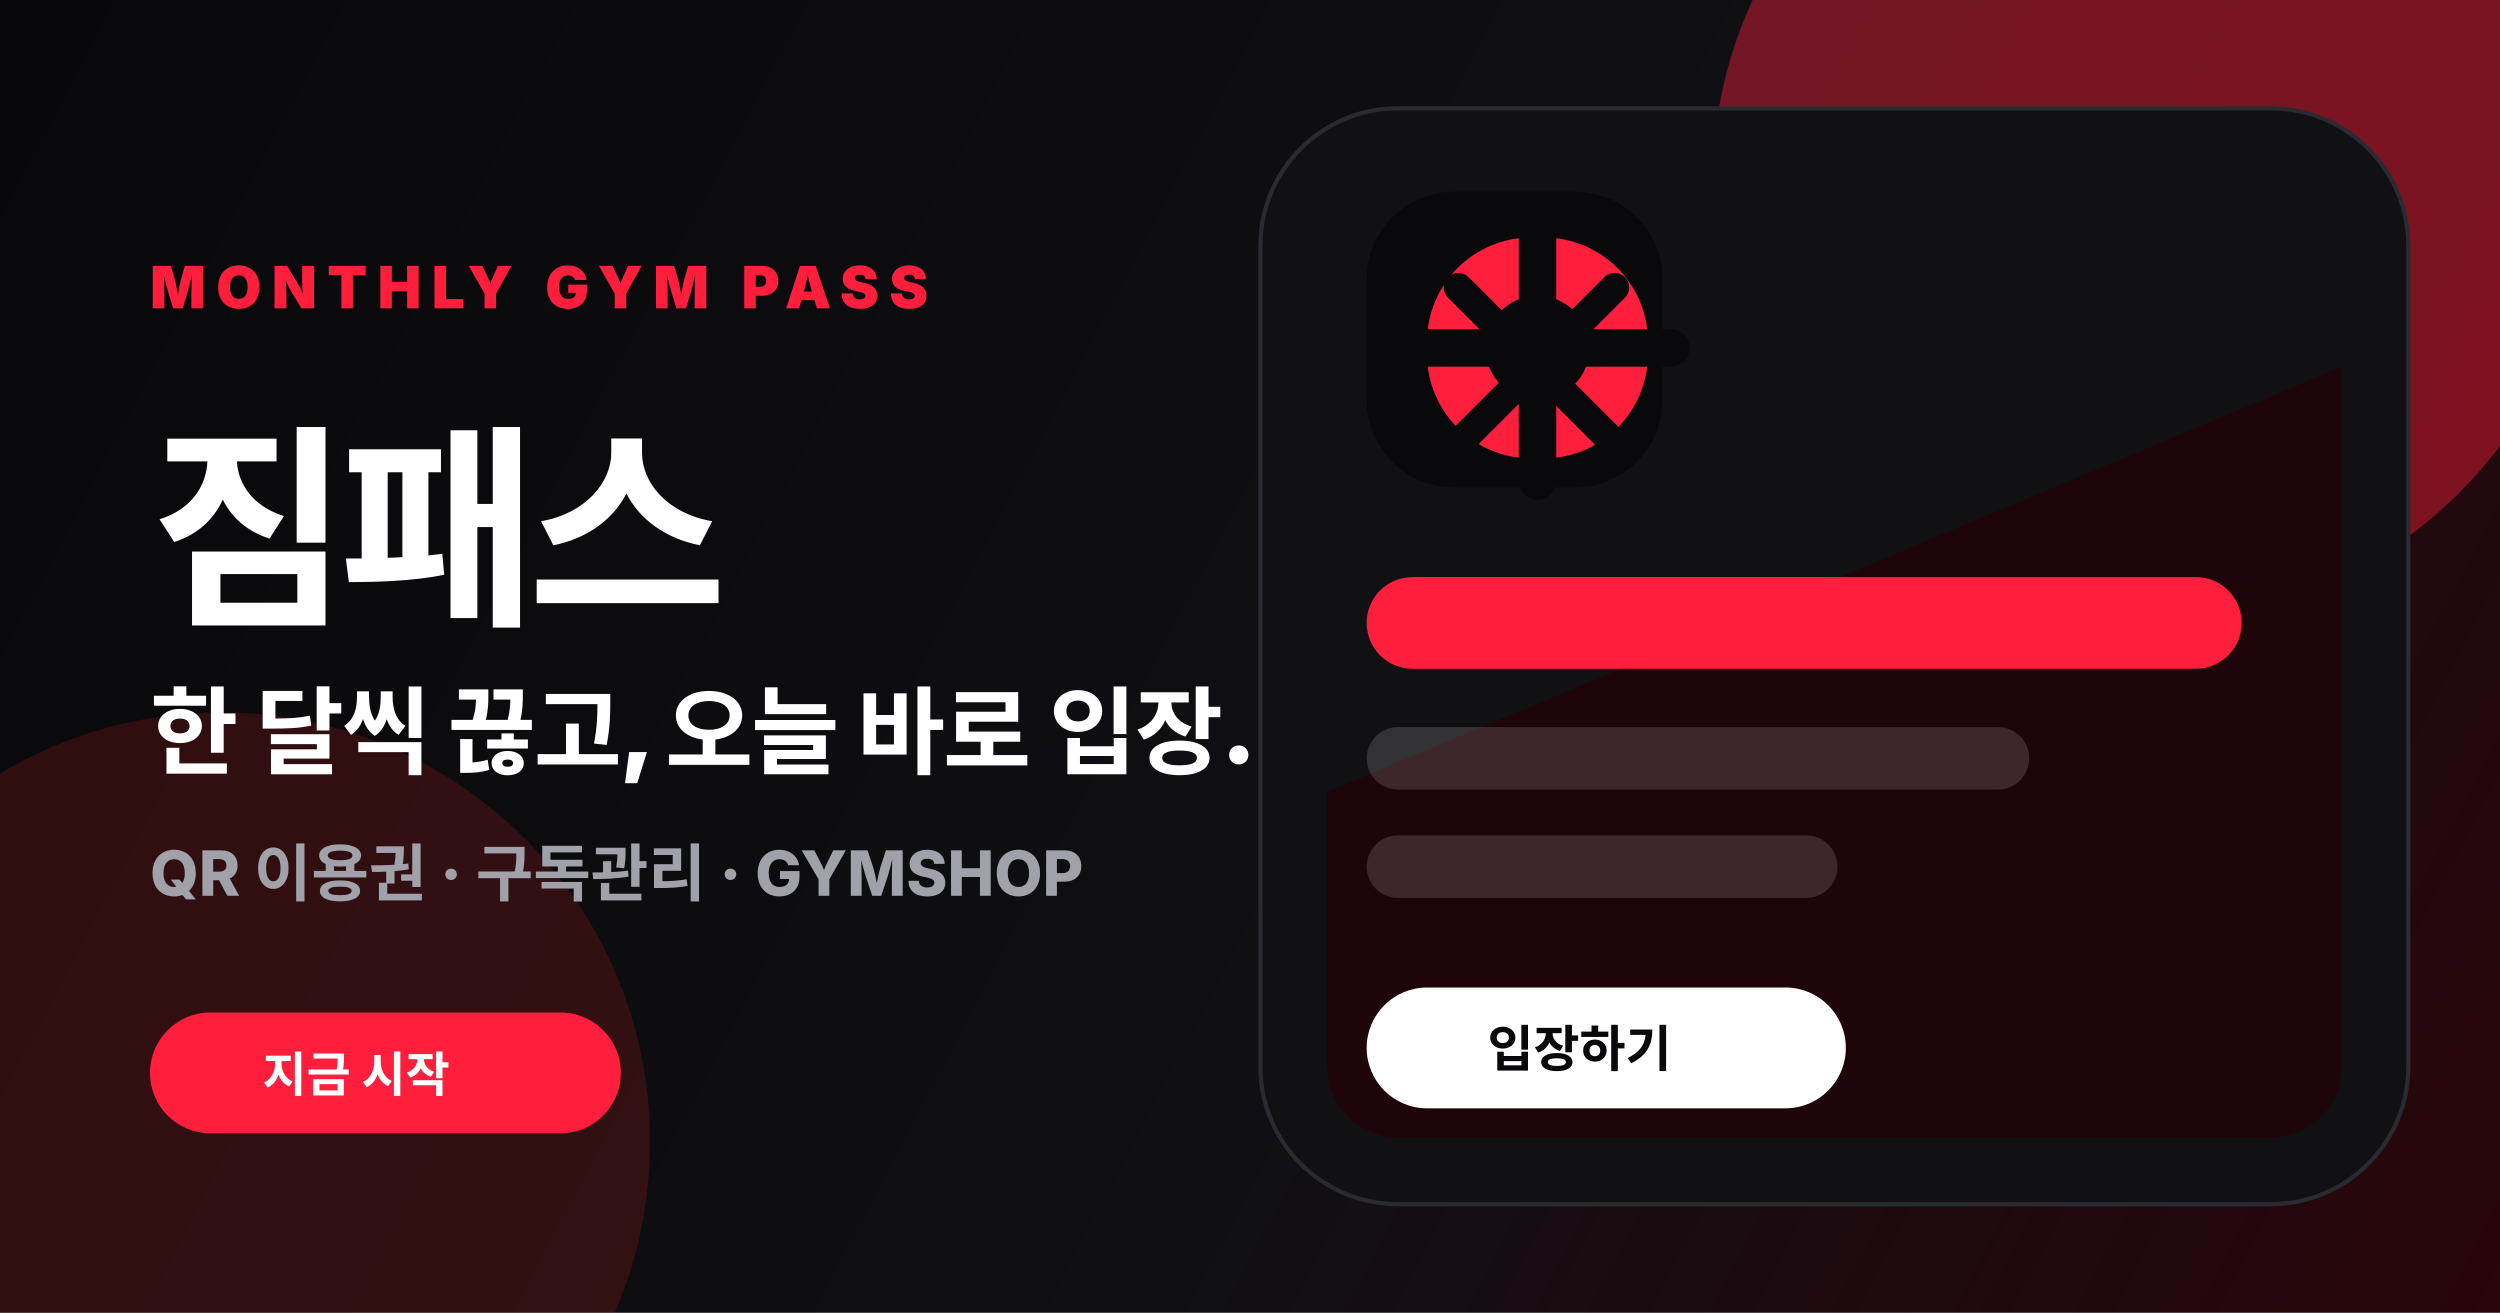
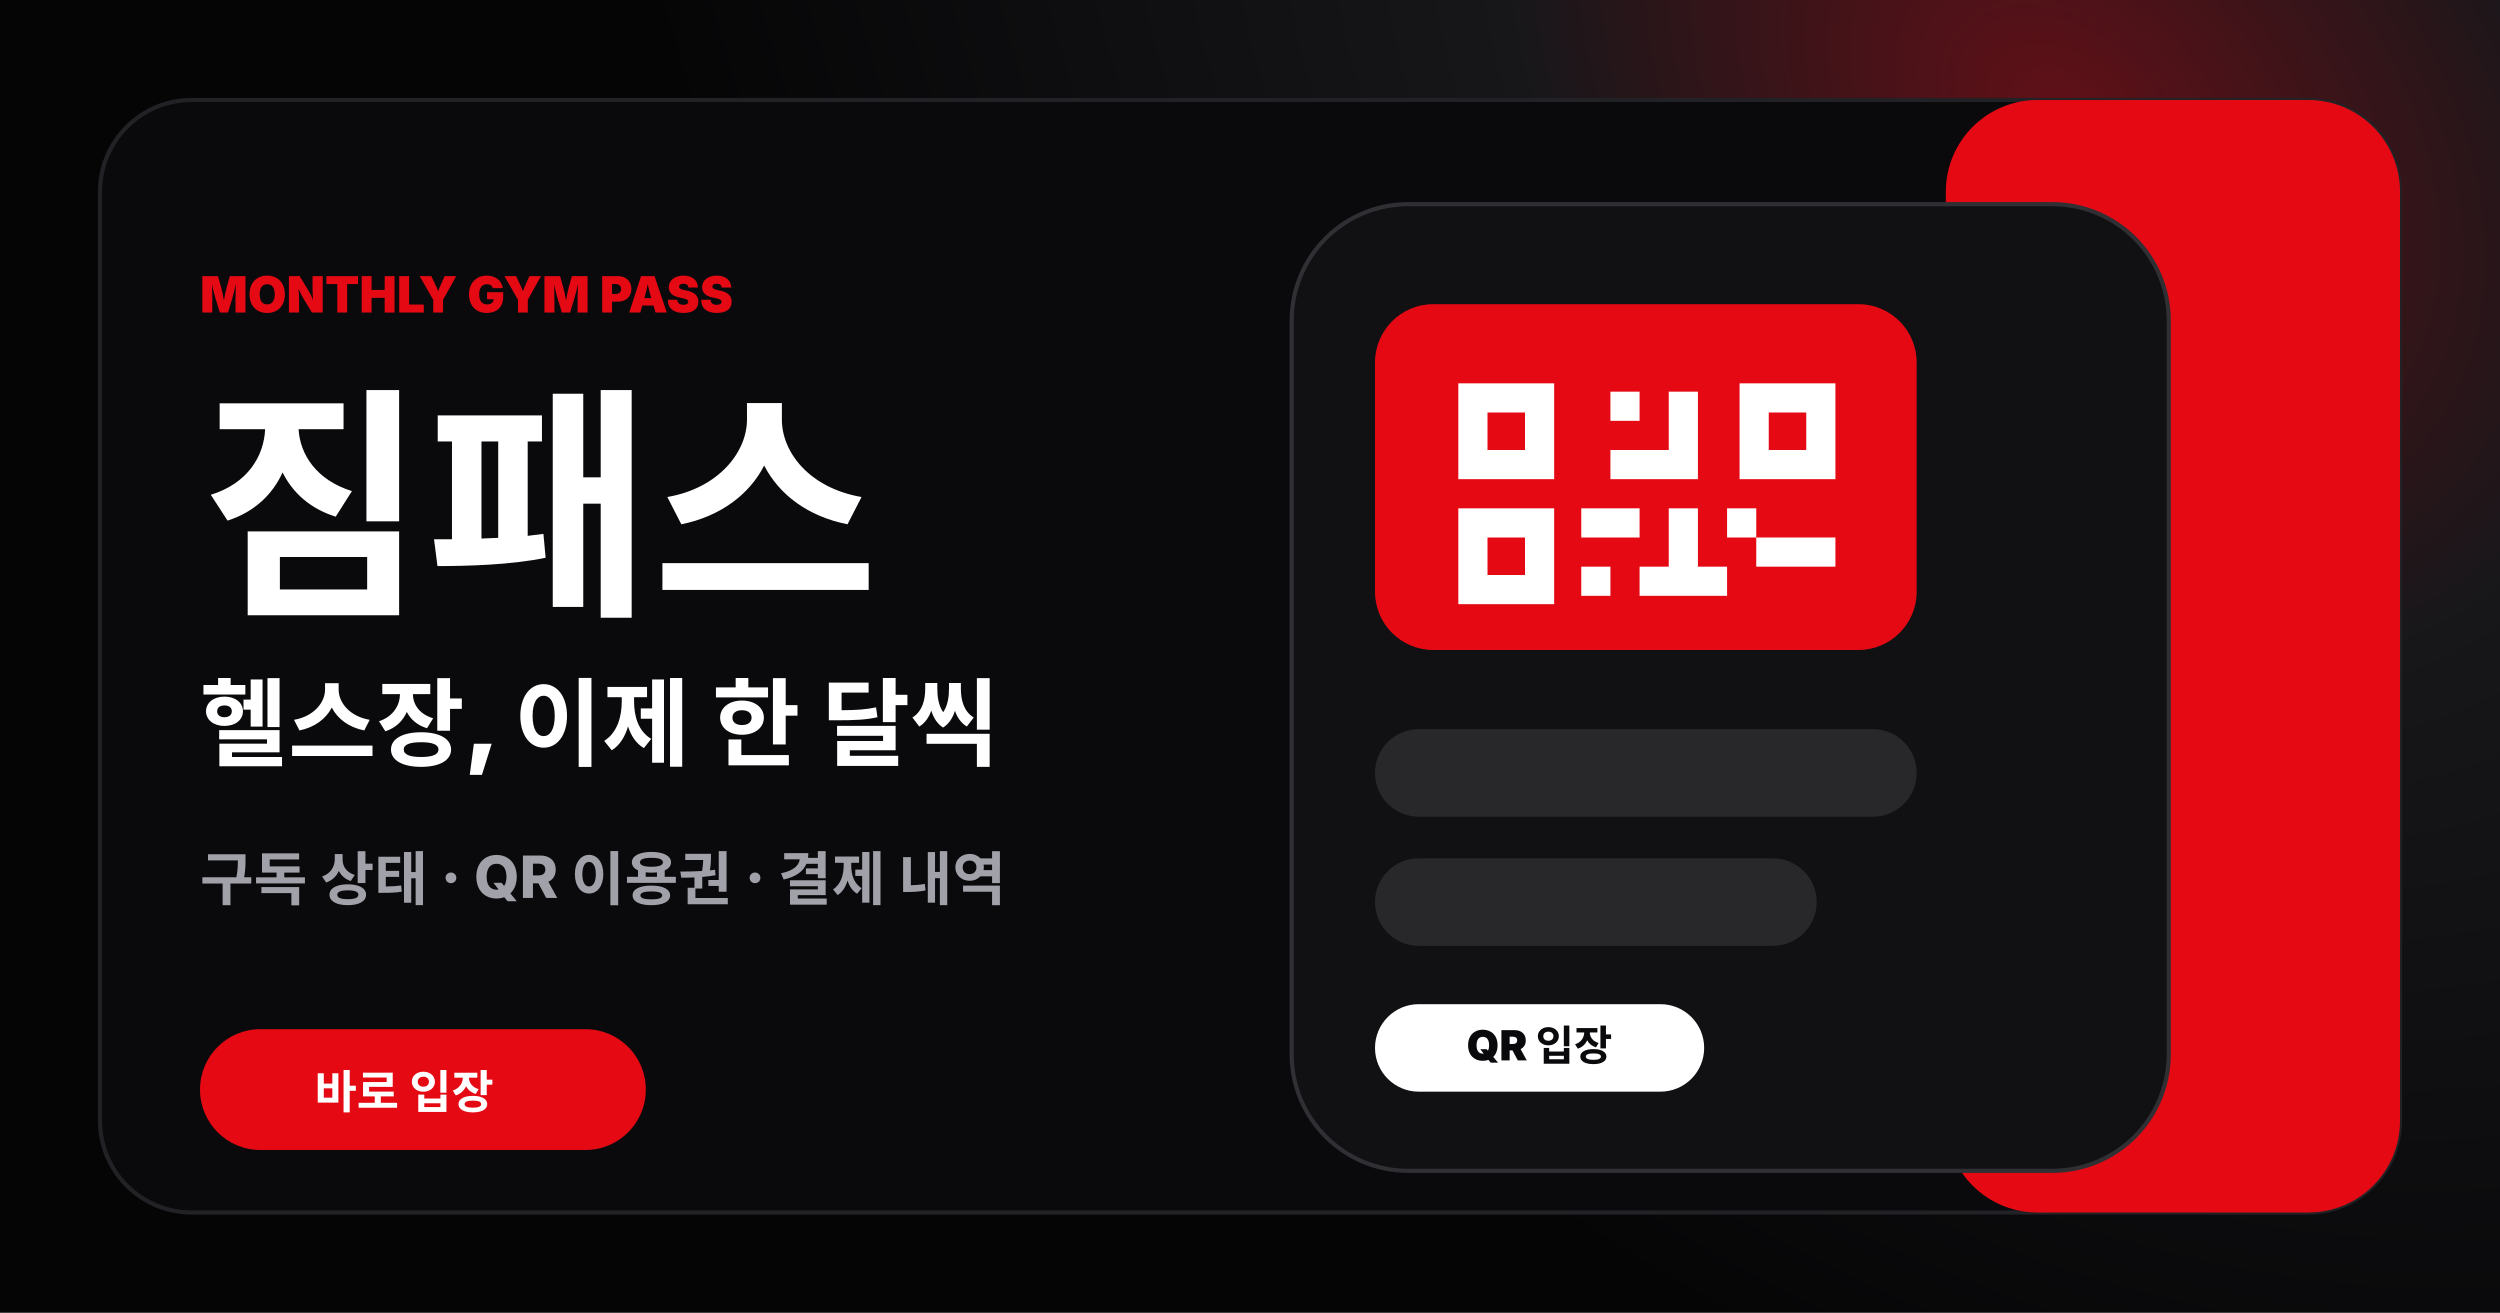
<svg xmlns="http://www.w3.org/2000/svg" width="1200" height="630" viewBox="0 0 1200 630" fill="none">
  <rect width="1200" height="630" fill="#050506" />
  <path d="M0 0H1200V630H0V0Z" fill="url(#bg)" />
-   <circle cx="1032" cy="88" r="210" fill="#FF1F3D" fill-opacity="0.42" />
-   <circle cx="106" cy="548" r="206" fill="#B91C1C" fill-opacity="0.22" />
-   <path d="M671 52H1090C1126.45 52 1156 81.549 1156 118V512C1156 548.451 1126.45 578 1090 578H671C634.549 578 605 548.451 605 512V118C605 81.549 634.549 52 671 52Z" fill="#111114" stroke="#2A2A31" stroke-width="2" />
-   <path d="M637 380L1124 176V512C1124 530.778 1108.78 546 1090 546H671C652.222 546 637 530.778 637 512V380Z" fill="#1E0509" />
-   <rect x="656" y="92" width="142" height="142" rx="42" fill="#09090B" />
-   <path d="M685 164C685 136.386 707.386 114 735 114H741C768.614 114 791 136.386 791 164V170C791 197.614 768.614 220 741 220H735C707.386 220 685 197.614 685 170V164Z" fill="#FF1F3D" />
-   <path d="M738 104V231" stroke="#09090B" stroke-width="18" stroke-linecap="round" />
-   <path d="M675 167H802" stroke="#09090B" stroke-width="18" stroke-linecap="round" />
-   <path d="M700 138L775 213" stroke="#09090B" stroke-width="14" stroke-linecap="round" />
-   <path d="M775 138L700 213" stroke="#09090B" stroke-width="14" stroke-linecap="round" />
-   <circle cx="738" cy="167" r="25" fill="#09090B" />
-   <rect x="656" y="277" width="420" height="44" rx="22" fill="#FF1F3D" />
-   <rect x="656" y="349" width="318" height="30" rx="15" fill="#FFFFFF" fill-opacity="0.14" />
-   <rect x="656" y="401" width="226" height="30" rx="15" fill="#FFFFFF" fill-opacity="0.14" />
-   <rect x="656" y="474" width="230" height="58" rx="29" fill="#FFFFFF" />
-   <text x="714" y="512" fill="#09090B" font-family="Pretendard, Inter, Arial, sans-serif" font-size="24" font-weight="900">입장하기</text>
-   <text x="72" y="148" fill="#FF1F3D" font-family="Pretendard, Inter, Arial, sans-serif" font-size="28" font-weight="900" letter-spacing="5">MONTHLY GYM PASS</text>
-   <text x="72" y="292" fill="#FFFFFF" font-family="Pretendard, Inter, Arial, sans-serif" font-size="104" font-weight="900" letter-spacing="-5">짐패스</text>
-   <text x="72" y="368" fill="#FFFFFF" font-family="Pretendard, Inter, Arial, sans-serif" font-size="46" font-weight="900" letter-spacing="-1">한 달씩 끊고, 오늘 바로 입장.</text>
-   <text x="72" y="430" fill="#A1A1AA" font-family="Pretendard, Inter, Arial, sans-serif" font-size="30" font-weight="800">QR 이용권 · 구독관리 · GYMSHOP</text>
-   <rect x="72" y="486" width="226" height="58" rx="29" fill="#FF1F3D" />
-   <text x="126" y="524" fill="#FFFFFF" font-family="Pretendard, Inter, Arial, sans-serif" font-size="23" font-weight="900">지금 시작</text>
+   <rect x="48" y="48" width="1104" height="534" rx="44" fill="#0A0A0C" stroke="#222226" stroke-width="2" />
+   <rect x="934" y="48" width="218" height="534" rx="44" fill="#E50914" />
+   <path d="M676 98H985C1016 98 1041 123 1041 154V506C1041 537 1016 562 985 562H676C645 562 620 537 620 506V154C620 123 645 98 676 98Z" fill="#111114" stroke="#2F2F34" stroke-width="2" />
+   <rect x="660" y="146" width="260" height="166" rx="28" fill="#E50914" />
+   <path d="M700 184H746V230H700V184ZM714 198V216H732V198H714ZM835 184H881V230H835V184ZM849 198V216H867V198H849ZM700 244H746V290H700V244ZM714 258V276H732V258H714ZM773 188H787V202H773V188ZM801 188H815V216H801V188ZM773 216H815V230H773V216ZM759 244H787V258H759V244ZM801 244H815V272H801V244ZM829 244H843V258H829V244ZM843 258H881V272H843V258ZM759 272H773V286H759V272ZM787 272H829V286H787V272Z" fill="#FFFFFF" />
+   <rect x="660" y="350" width="260" height="42" rx="21" fill="#FFFFFF" fill-opacity="0.1" />
+   <rect x="660" y="412" width="212" height="42" rx="21" fill="#FFFFFF" fill-opacity="0.1" />
+   <rect x="660" y="482" width="158" height="42" rx="21" fill="#FFFFFF" />
+   <text x="704" y="509" fill="#0A0A0C" font-family="Pretendard, Inter, Arial, sans-serif" font-size="20" font-weight="900">QR 입장</text>
+   <text x="96" y="150" fill="#E50914" font-family="Pretendard, Inter, Arial, sans-serif" font-size="24" font-weight="900">MONTHLY GYM PASS</text>
+   <text x="96" y="286" fill="#FFFFFF" font-family="Pretendard, Inter, Arial, sans-serif" font-size="118" font-weight="900">짐패스</text>
+   <text x="96" y="364" fill="#FFFFFF" font-family="Pretendard, Inter, Arial, sans-serif" font-size="46" font-weight="900">헬스장, 이제 한 달씩</text>
+   <text x="96" y="432" fill="#A1A1AA" font-family="Pretendard, Inter, Arial, sans-serif" font-size="28" font-weight="800">구독 상태 · QR 이용권 · 결제 내역</text>
+   <rect x="96" y="494" width="214" height="58" rx="29" fill="#E50914" />
+   <text x="151" y="532" fill="#FFFFFF" font-family="Pretendard, Inter, Arial, sans-serif" font-size="22" font-weight="900">바로 입장</text>
  <defs>
-     <linearGradient id="bg" x1="0" y1="0" x2="1200" y2="630" gradientUnits="userSpaceOnUse">
-       <stop stop-color="#08080A" />
-       <stop offset="0.58" stop-color="#101014" />
-       <stop offset="1" stop-color="#2A050B" />
-     </linearGradient>
+     <radialGradient id="bg" cx="0" cy="0" r="1" gradientUnits="userSpaceOnUse" gradientTransform="translate(992 58) rotate(134) scale(572 808)">
+       <stop stop-color="#611017" />
+       <stop offset="0.38" stop-color="#17171A" />
+       <stop offset="1" stop-color="#050506" />
+     </radialGradient>
  </defs>
</svg>
